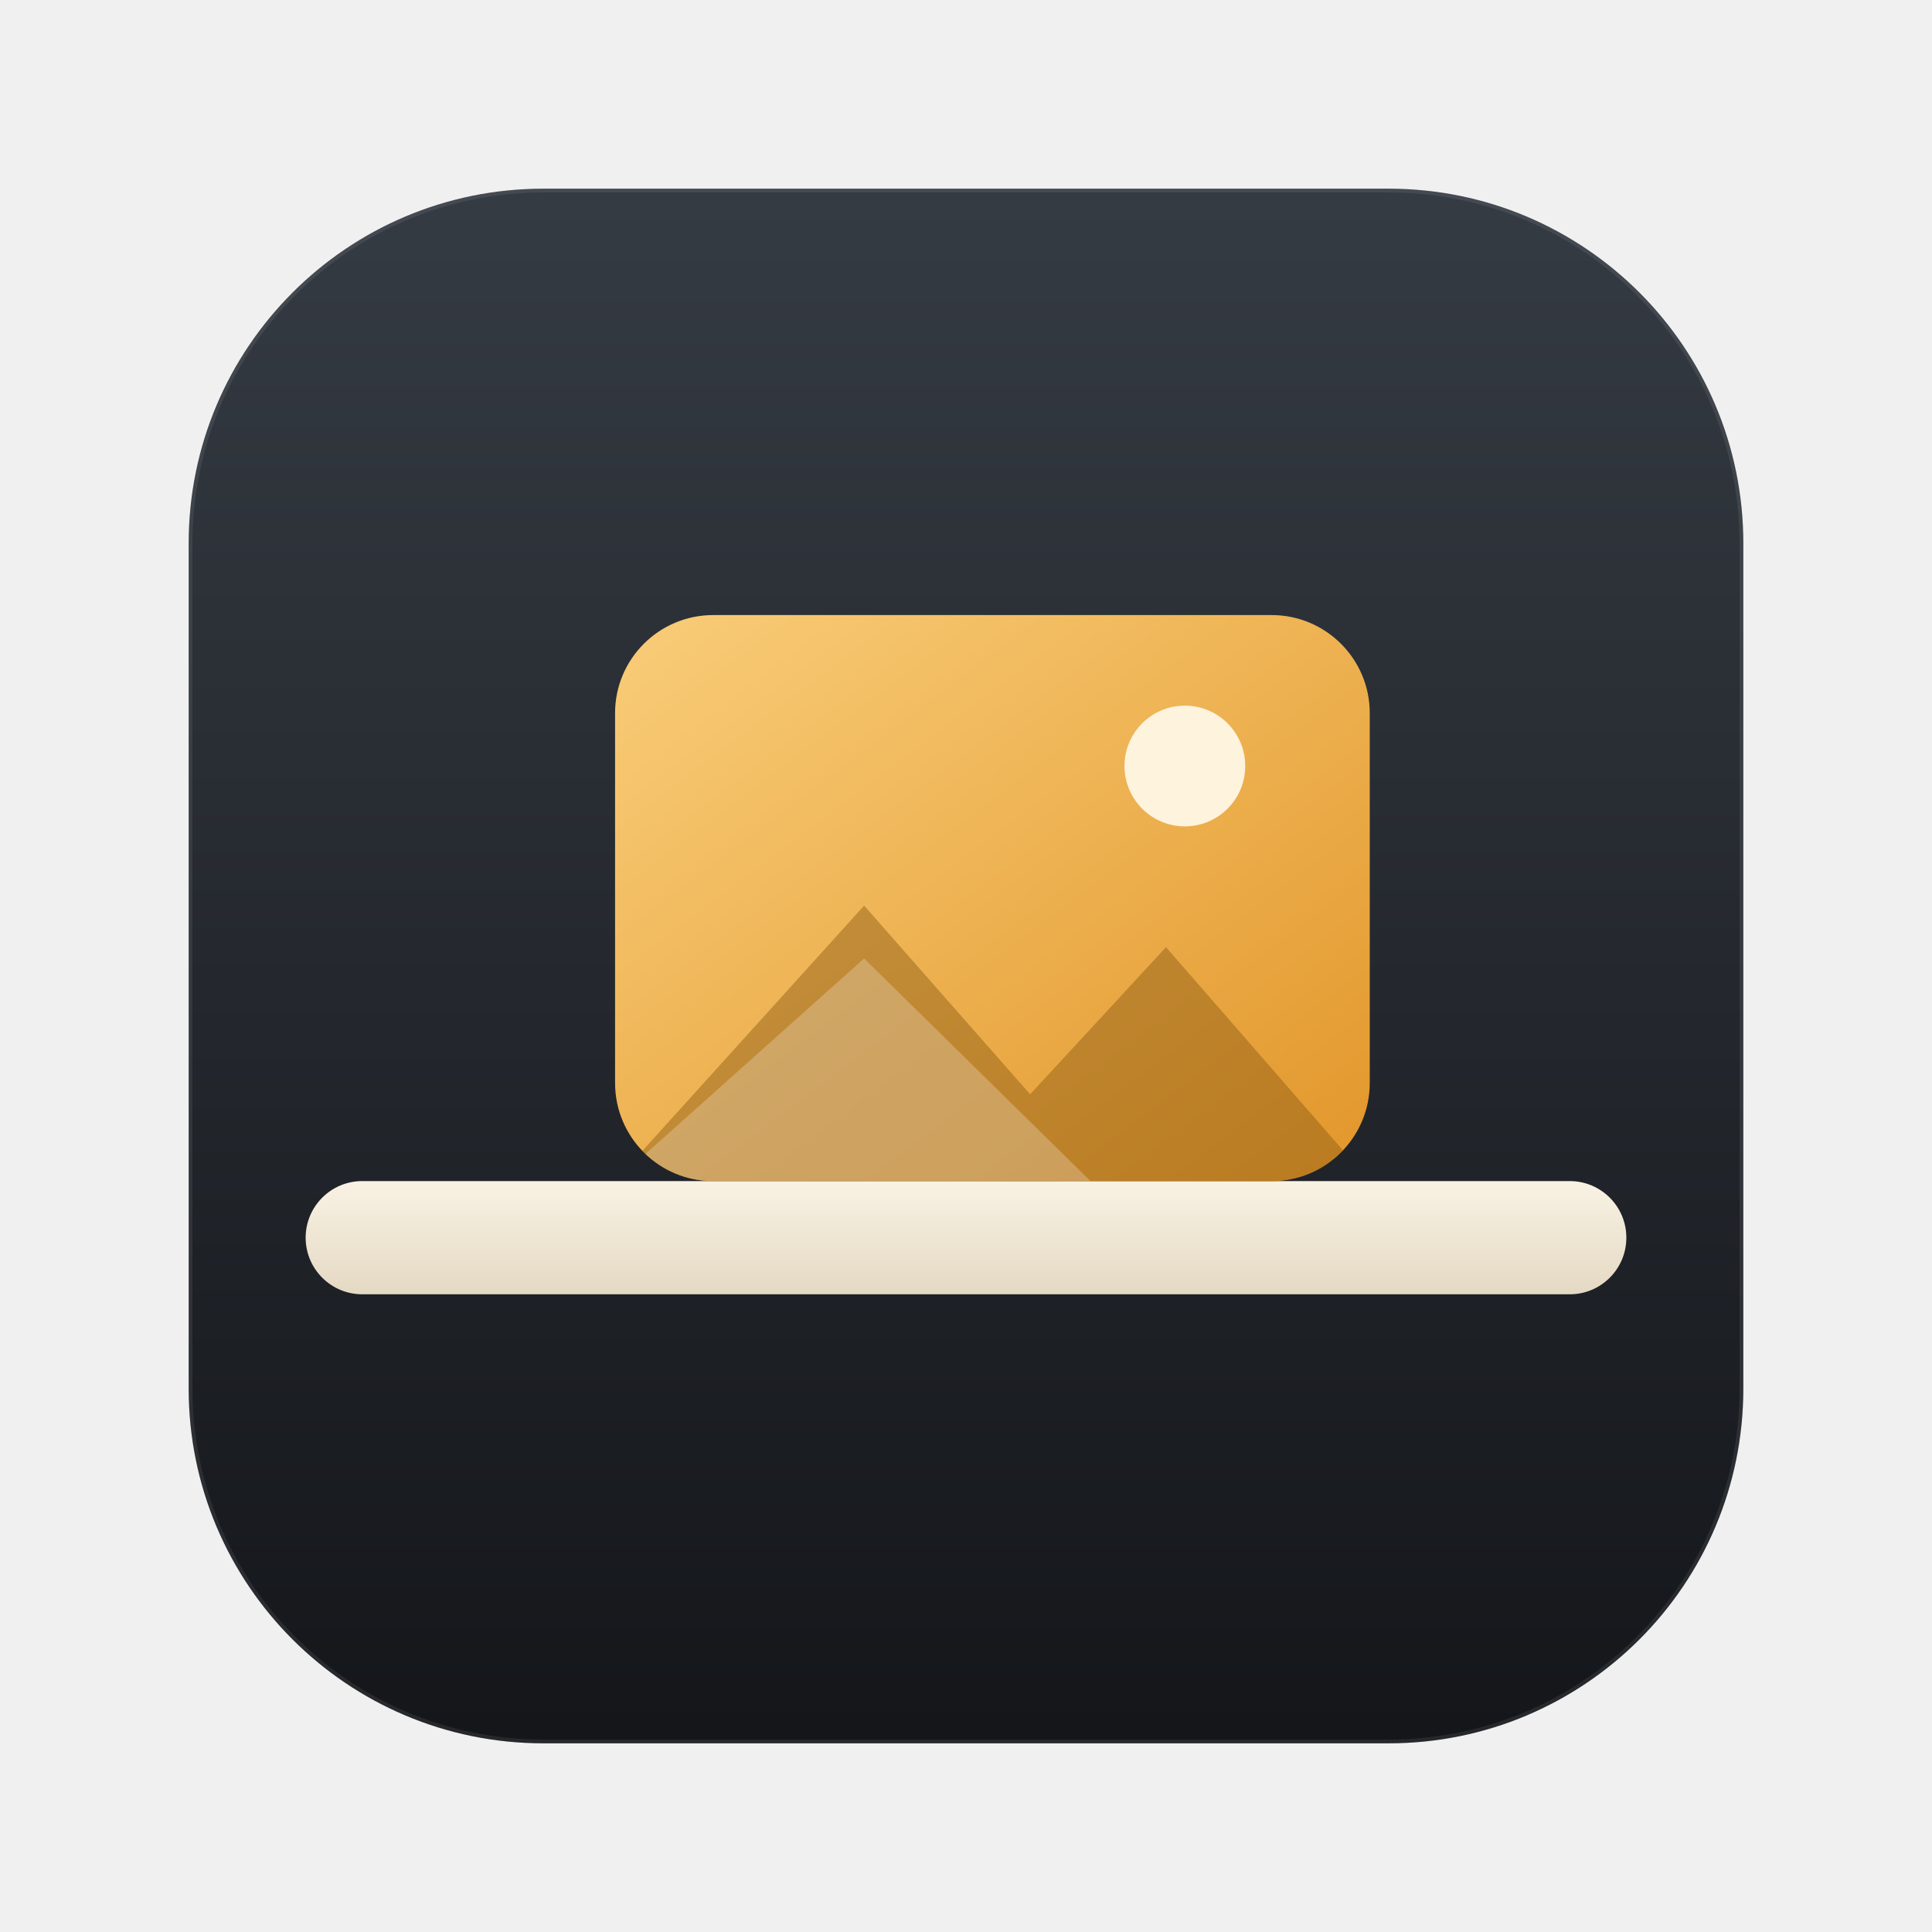
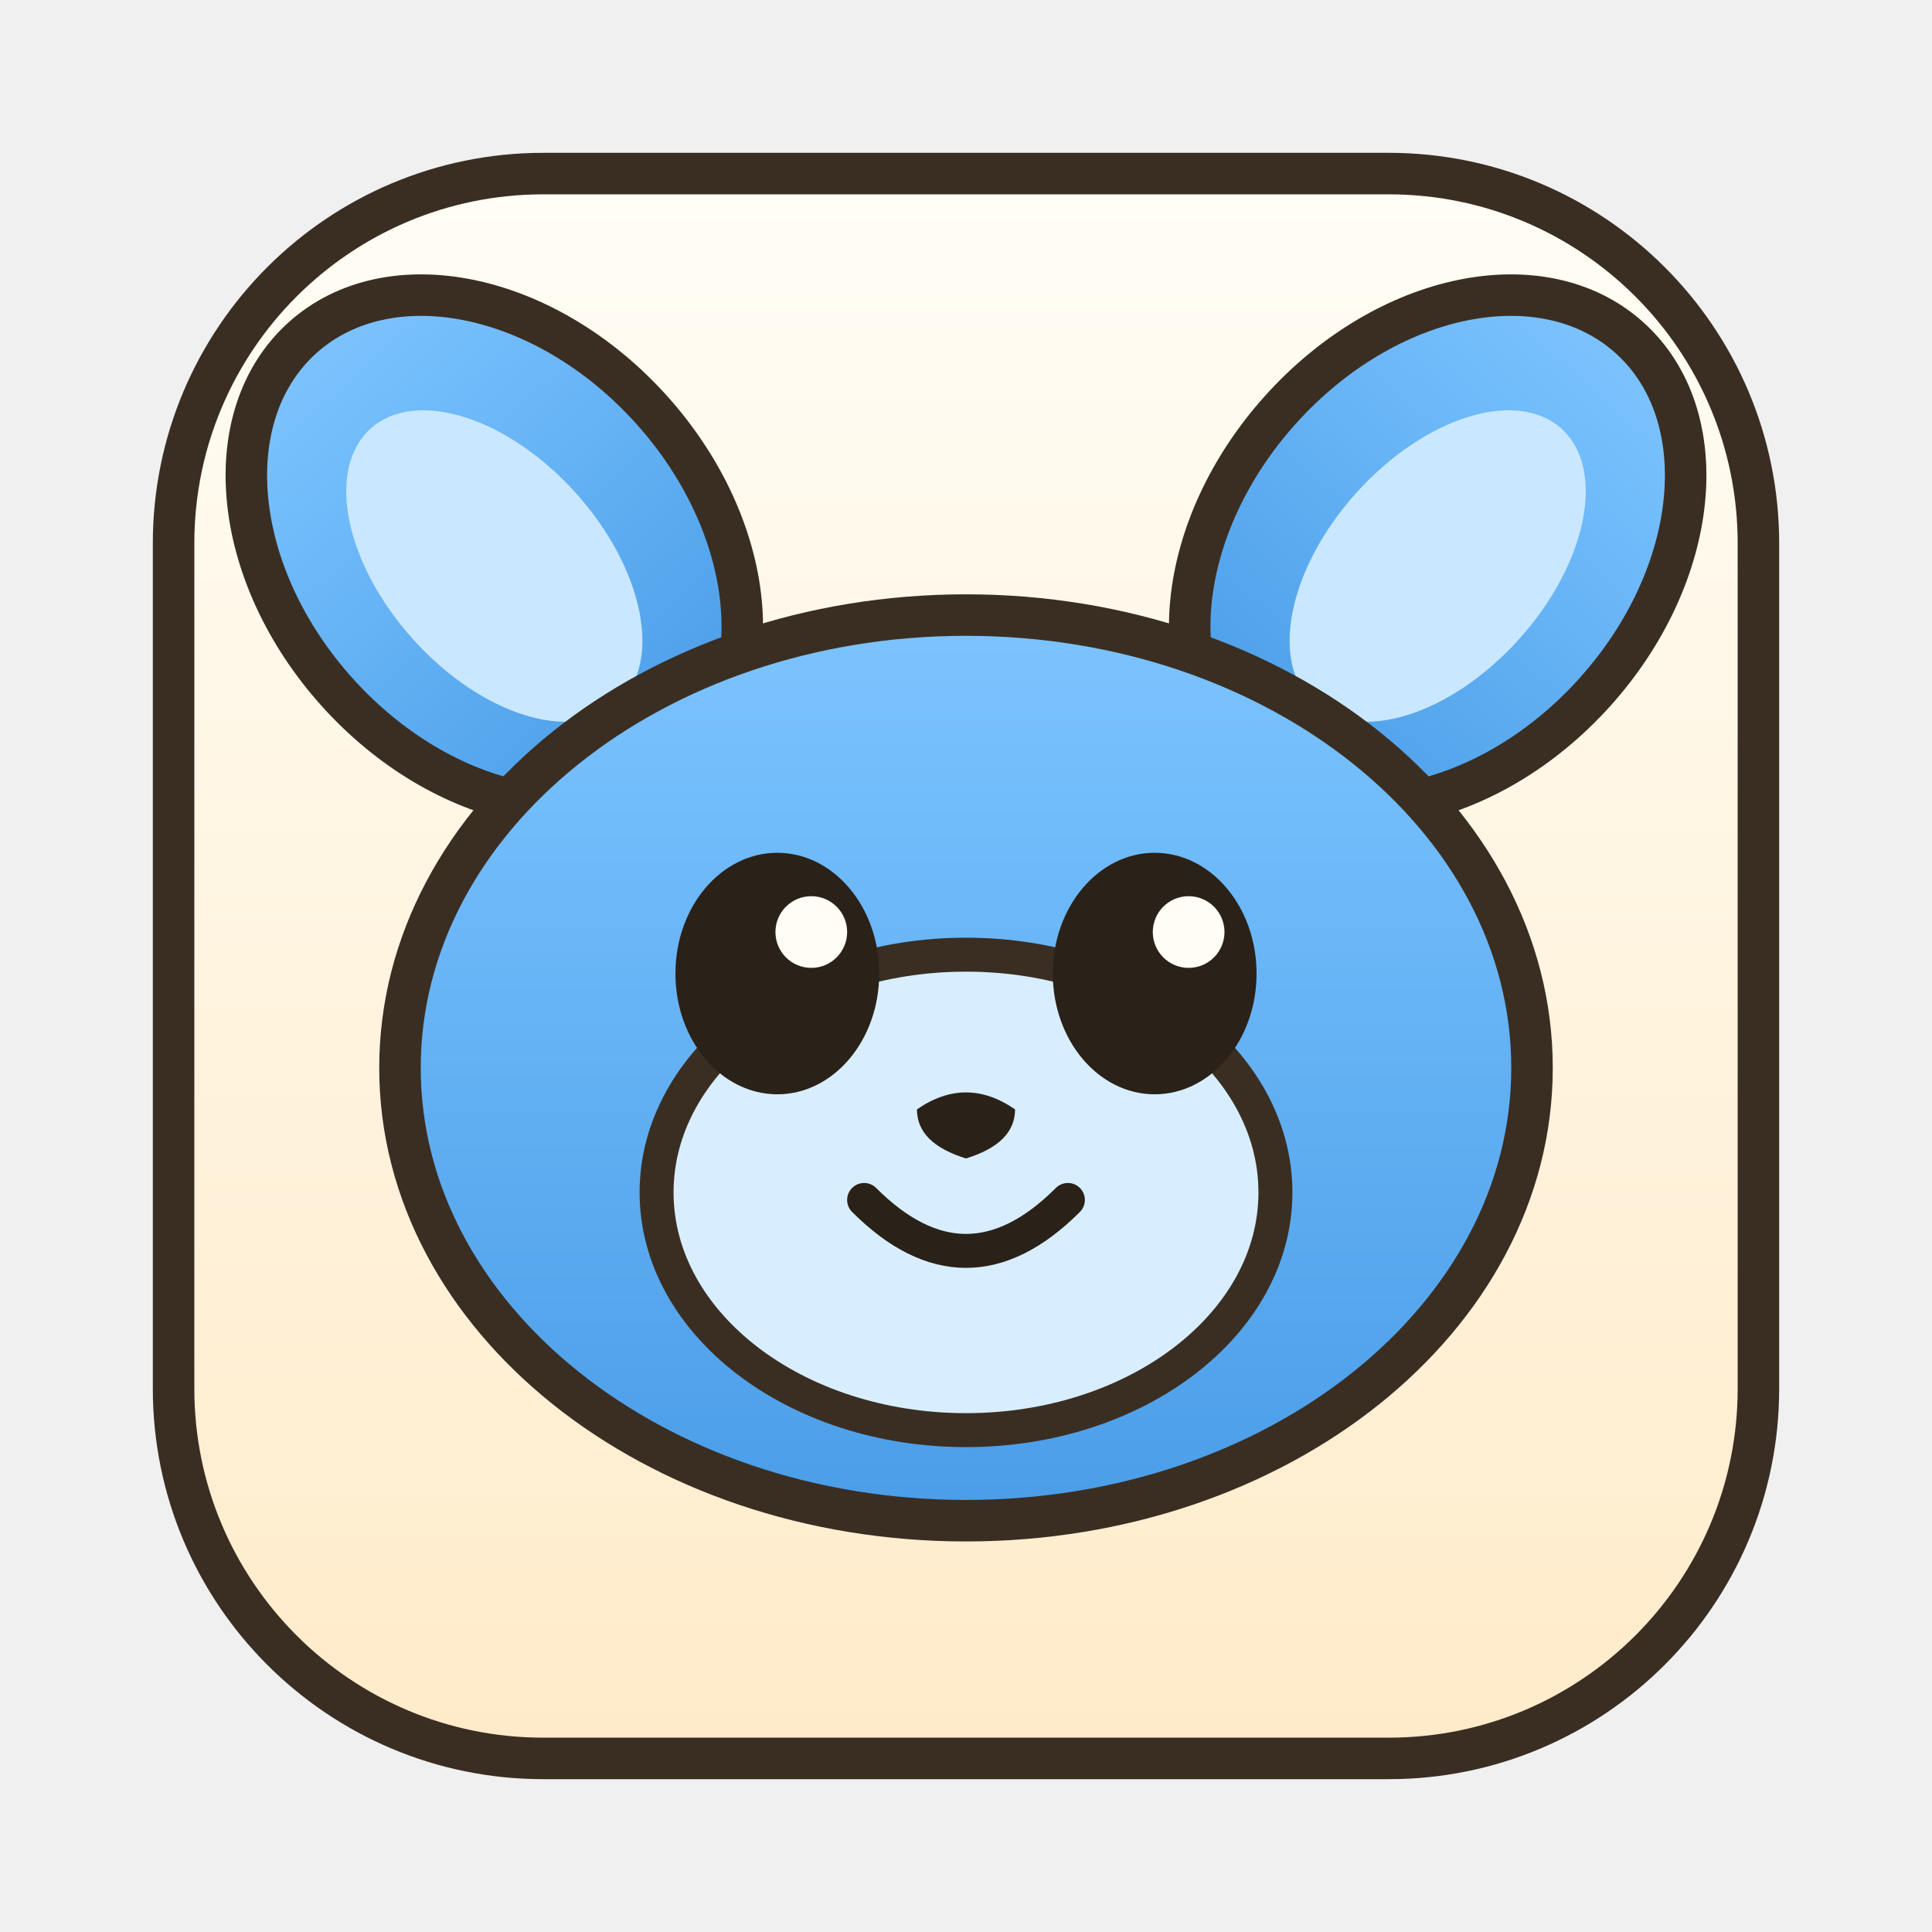
<svg xmlns="http://www.w3.org/2000/svg" viewBox="0 0 1024 1024" width="1024" height="1024">
  <defs>
    <linearGradient id="bg" x1="0" y1="0" x2="0" y2="1">
-       <stop offset="0" stop-color="#353b43" />
-       <stop offset="1" stop-color="#14161a" />
+       <stop offset="0" stop-color="#FFFDF6" />
+       <stop offset="1" stop-color="#FFEBC9" />
    </linearGradient>
-     <linearGradient id="card" x1="0" y1="0" x2="1" y2="1">
-       <stop offset="0" stop-color="#f9cd79" />
-       <stop offset="1" stop-color="#e2962a" />
+     <linearGradient id="fur" x1="0" y1="0" x2="0" y2="1">
+       <stop offset="0" stop-color="#7CC4FF" />
+       <stop offset="1" stop-color="#4A9DE8" />
    </linearGradient>
-     <linearGradient id="counter" x1="0" y1="0" x2="0" y2="1">
-       <stop offset="0" stop-color="#f9f2e4" />
-       <stop offset="1" stop-color="#e4d9c3" />
-     </linearGradient>
-     <clipPath id="cardClip">
-       <rect x="326" y="326" width="400" height="300" rx="52" />
-     </clipPath>
  </defs>
-   <rect x="100" y="100" width="824" height="824" rx="188" fill="url(#bg)" />
-   <rect x="101" y="101" width="822" height="822" rx="187" fill="none" stroke="#ffffff" stroke-opacity="0.08" stroke-width="2" />
-   <rect x="162" y="626" width="700" height="60" rx="30" fill="url(#counter)" />
-   <rect x="326" y="326" width="400" height="300" rx="52" fill="url(#card)" />
-   <g clip-path="url(#cardClip)">
-     <circle cx="628" cy="406" r="32" fill="#fff8e8" fill-opacity="0.92" />
-     <path d="M326 626 L458 480 L546 580 L618 502 L726 626 Z" fill="#8a5a12" fill-opacity="0.45" />
-     <path d="M326 626 L458 508 L578 626 Z" fill="#ffffff" fill-opacity="0.24" />
+   <rect x="92" y="92" width="840" height="840" rx="196" fill="url(#bg)" />
+   <rect x="92" y="92" width="840" height="840" rx="196" fill="none" stroke="#3A2E23" stroke-width="22" />
+   <g stroke="#3A2E23" stroke-width="22" stroke-linejoin="round">
+     <ellipse cx="262" cy="292" rx="112" ry="152" fill="url(#fur)" transform="rotate(-42 262 292)" />
+     <ellipse cx="762" cy="292" rx="112" ry="152" fill="url(#fur)" transform="rotate(42 762 292)" />
  </g>
+   <ellipse cx="262" cy="300" rx="58" ry="98" fill="#C9E8FF" transform="rotate(-42 262 300)" />
+   <ellipse cx="762" cy="300" rx="58" ry="98" fill="#C9E8FF" transform="rotate(42 762 300)" />
+   <ellipse cx="512" cy="566" rx="300" ry="240" fill="url(#fur)" stroke="#3A2E23" stroke-width="22" />
+   <ellipse cx="512" cy="632" rx="164" ry="126" fill="#D8EEFF" stroke="#3A2E23" stroke-width="18" />
+   <g>
+     <ellipse cx="412" cy="516" rx="54" ry="64" fill="#2A2118" />
+     <ellipse cx="612" cy="516" rx="54" ry="64" fill="#2A2118" />
+     <circle cx="430" cy="494" r="19" fill="#FFFDF6" />
+     <circle cx="630" cy="494" r="19" fill="#FFFDF6" />
+   </g>
+   <path d="M486 588 Q512 570 538 588 Q538 606 512 614 Q486 606 486 588 Z" fill="#2A2118" />
+   <path d="M458 636 Q512 690 566 636" fill="none" stroke="#2A2118" stroke-width="18" stroke-linecap="round" />
</svg>
